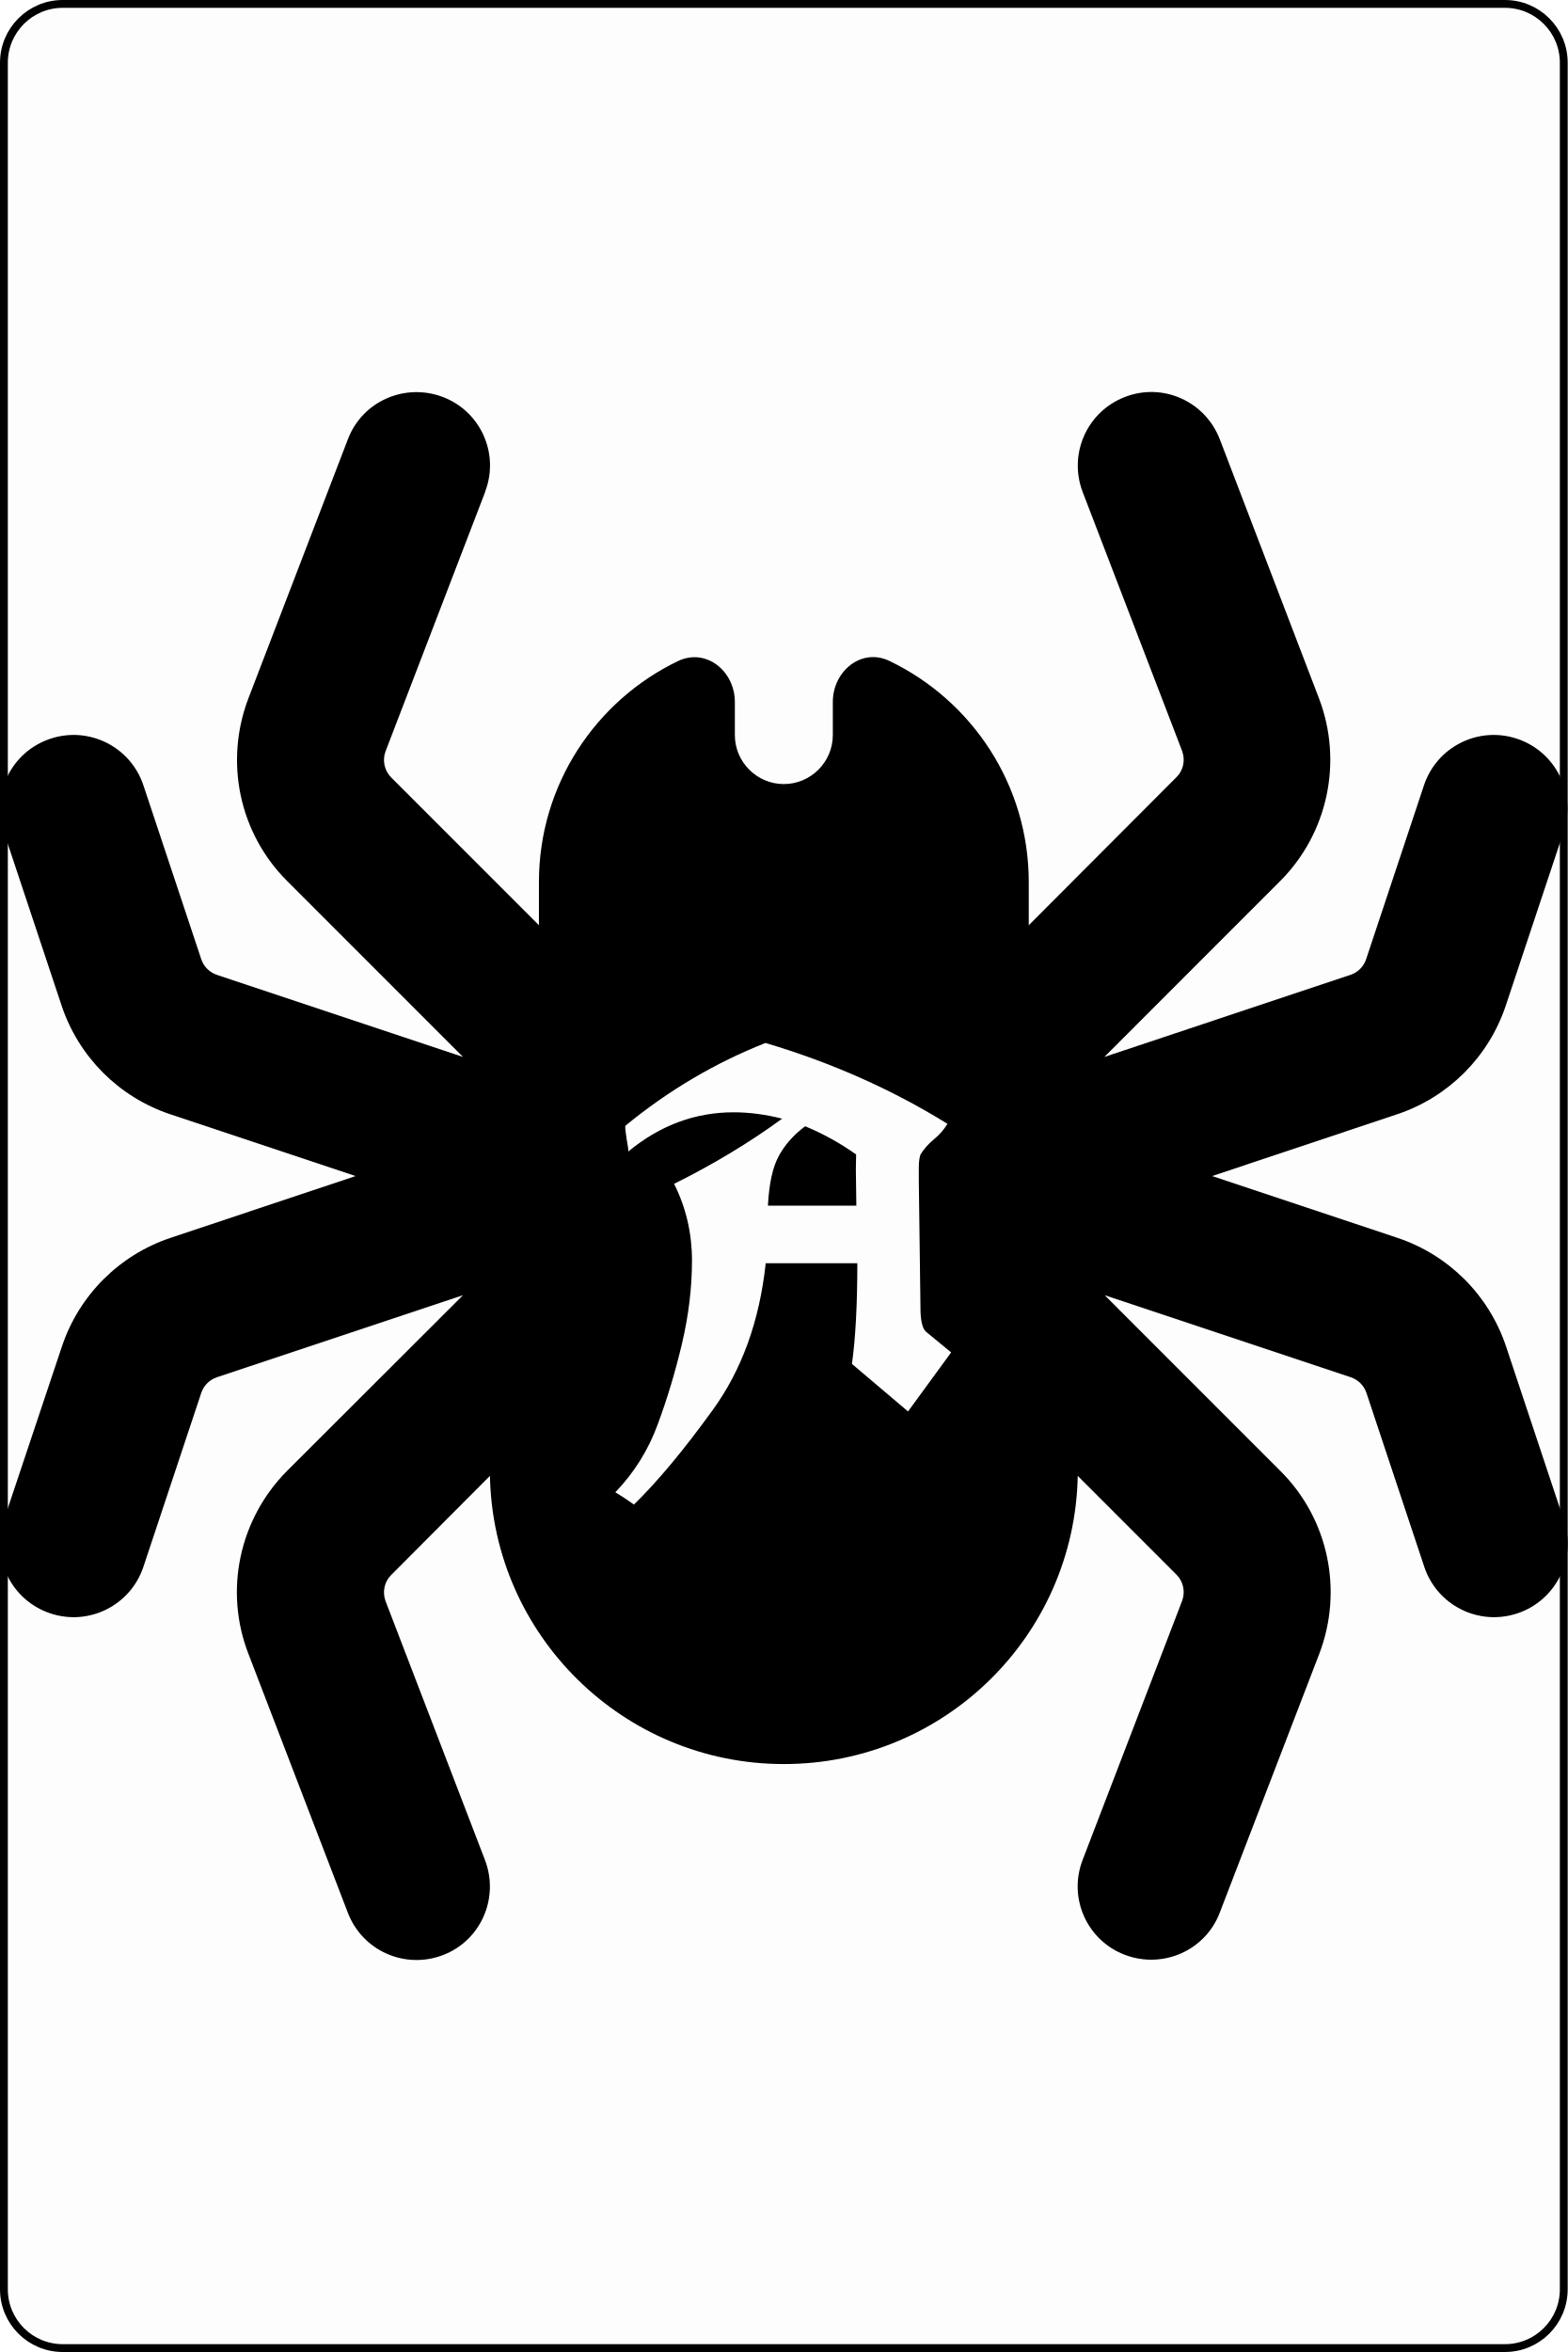
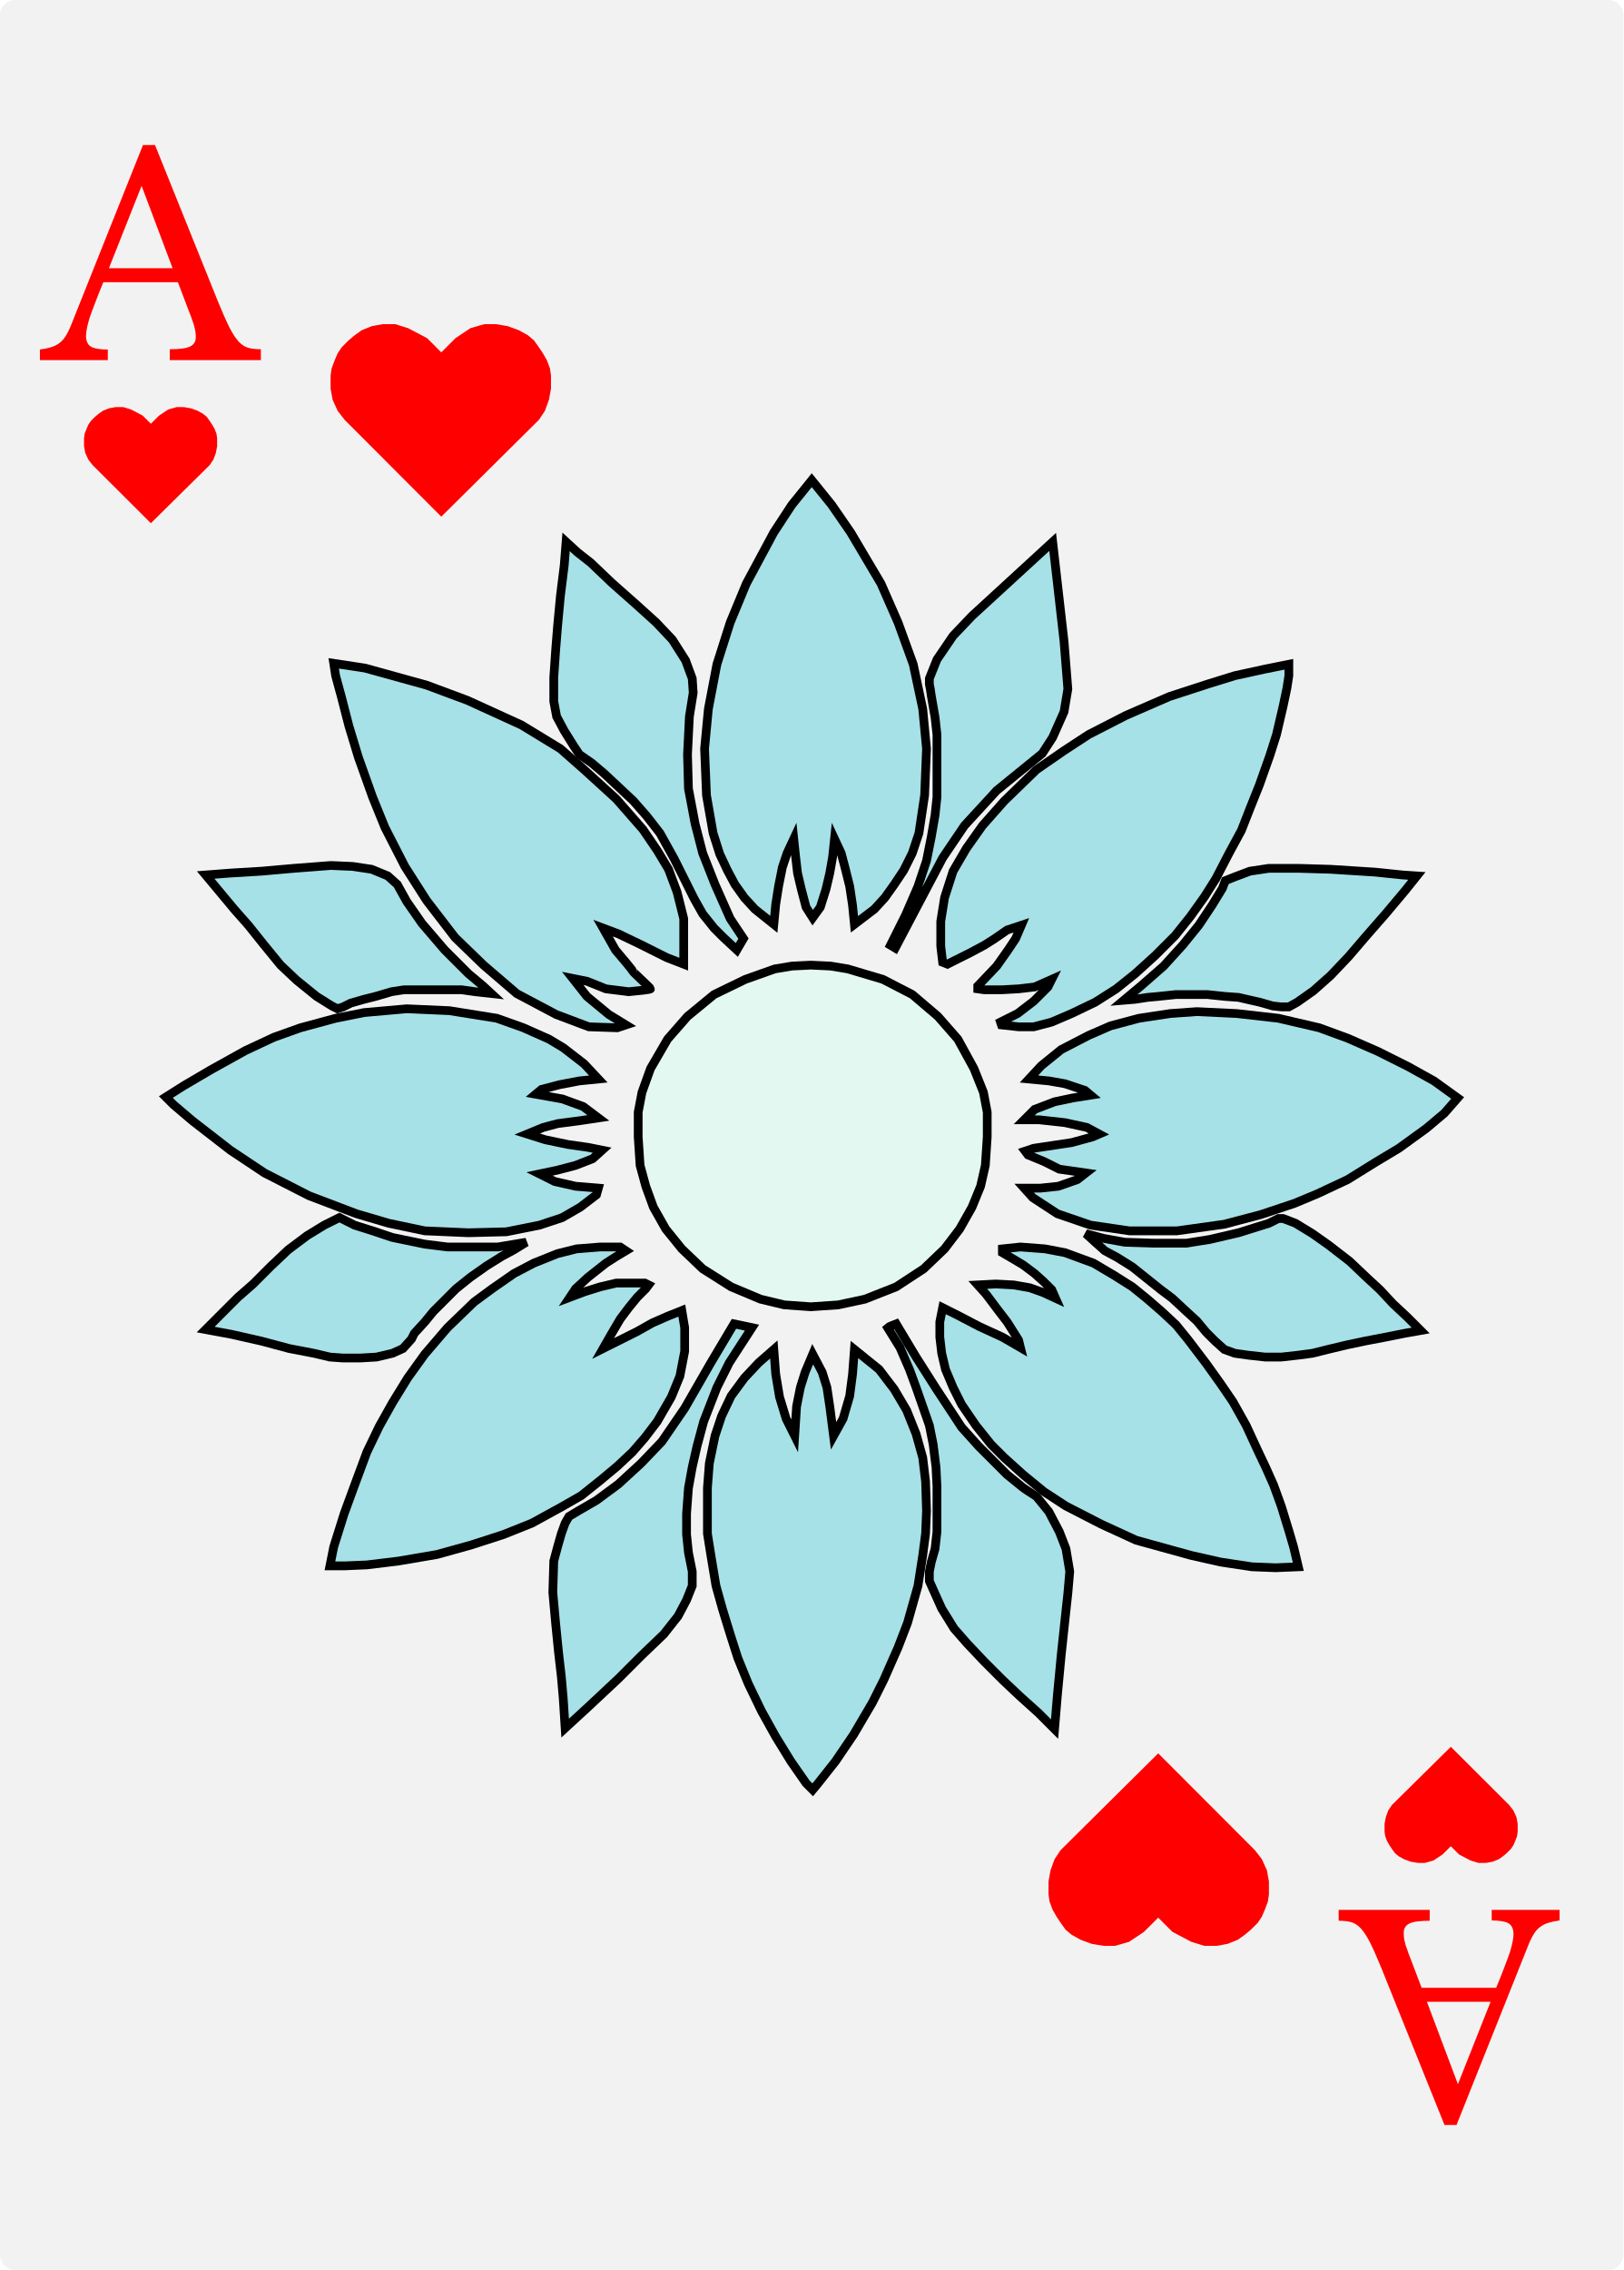
- <svg xmlns="http://www.w3.org/2000/svg" width="200" height="300" viewBox="0 0 200 300" fill="none">
-   <rect x="0.5" y="0.5" width="199" height="299" rx="7.5" fill="#FDFDFD" stroke="black" />
-   <path d="M61.881 62.744C63.756 57.9 61.334 52.471 56.492 50.635C51.648 48.799 46.22 51.181 44.384 56.025L31.691 89.072C28.605 97.157 30.519 106.298 36.651 112.391L59.069 134.813L27.668 124.344C26.731 124.032 25.989 123.29 25.676 122.352L18.294 100.165C16.654 95.243 11.342 92.587 6.421 94.228C1.5 95.868 -1.155 101.181 0.485 106.102L7.867 128.29C10.054 134.813 15.17 139.93 21.692 142.117L45.36 150.008L21.732 157.898C15.209 160.086 10.093 165.203 7.906 171.726L0.485 193.913C-1.155 198.835 1.5 204.148 6.421 205.788C11.342 207.429 16.654 204.773 18.294 199.851L25.676 177.664C25.989 176.726 26.731 175.984 27.668 175.672L59.069 165.203L36.612 187.625C30.519 193.757 28.566 202.898 31.691 210.944L44.384 243.991C46.259 248.834 51.648 251.217 56.492 249.381C61.334 247.545 63.717 242.116 61.881 237.272L49.188 204.226C48.758 203.054 49.032 201.765 49.891 200.906L62.506 188.25C62.897 208.601 79.535 225.007 100 225.007C120.465 225.007 137.103 208.64 137.494 188.25L150.109 200.867C150.968 201.726 151.242 203.054 150.812 204.187L138.119 237.233C136.244 242.077 138.666 247.506 143.509 249.342C148.352 251.178 153.78 248.795 155.616 243.952L168.309 210.944C171.395 202.859 169.481 193.718 163.349 187.625L140.931 165.203L172.332 175.672C173.269 175.984 174.011 176.726 174.324 177.664L181.705 199.851C183.346 204.773 188.657 207.429 193.579 205.788C198.5 204.148 201.155 198.835 199.515 193.913L192.133 171.726C189.946 165.203 184.83 160.086 178.308 157.898L154.64 150.008L178.269 142.117C184.791 139.93 189.907 134.813 192.094 128.29L199.476 106.102C201.116 101.181 198.461 95.868 193.539 94.228C188.618 92.587 183.307 95.243 181.666 100.165L174.285 122.352C173.972 123.29 173.23 124.032 172.293 124.344L140.892 134.813L163.31 112.391C169.403 106.298 171.356 97.157 168.27 89.072L155.616 56.025C153.741 51.181 148.352 48.76 143.509 50.635C138.666 52.51 136.283 57.9 138.119 62.744L150.812 95.79C151.242 96.962 150.968 98.251 150.109 99.11L131.245 118.016V112.509C131.245 100.087 123.98 89.345 113.474 84.306C109.92 82.587 106.249 85.595 106.249 89.54V93.759C106.249 97.196 103.437 100.009 100 100.009C96.563 100.009 93.751 97.196 93.751 93.759V89.54C93.751 85.595 90.08 82.626 86.526 84.306C76.019 89.345 68.755 100.087 68.755 112.509V118.016L49.891 99.15C49.032 98.29 48.758 96.962 49.188 95.829L61.881 62.783V62.744Z" fill="black" />
-   <path d="M99.781 142.688C97.656 142.146 95.594 141.875 93.594 141.875C88.677 141.875 84.198 143.542 80.156 146.875C80.177 146.667 80.104 146.125 79.938 145.25C79.792 144.354 79.74 143.802 79.781 143.594C85.26 139.094 91.219 135.573 97.656 133.031C106.073 135.531 113.812 138.969 120.875 143.344C120.417 144.094 119.844 144.75 119.156 145.312C118.469 145.875 117.896 146.521 117.438 147.25C117.292 147.646 117.219 148.208 117.219 148.938V150.625L117.438 167.375C117.5 168.729 117.75 169.573 118.188 169.906L121.344 172.5L115.844 180.031L108.688 173.969C109.146 170.698 109.375 166.417 109.375 161.125H97.688C96.896 168.5 94.635 174.75 90.906 179.875C87.198 185 83.854 189.01 80.875 191.906C80 191.281 79.208 190.76 78.5 190.344C80.917 187.823 82.719 184.938 83.906 181.688C85.115 178.438 86.146 175.01 87 171.406C87.854 167.781 88.281 164.24 88.281 160.781C88.281 157.302 87.521 154.042 86 151C91.062 148.479 95.656 145.708 99.781 142.688ZM109.25 153.781C109.208 151.302 109.188 149.781 109.188 149.219C109.188 148.635 109.198 147.979 109.219 147.25C107.156 145.792 104.99 144.594 102.719 143.656C101.24 144.76 100.115 146.031 99.344 147.469C98.573 148.885 98.115 150.99 97.969 153.781H109.25Z" fill="#FDFDFD" />
+ <svg xmlns="http://www.w3.org/2000/svg" width="744" height="1040" viewBox="0 0 744 1040" fill="none">
+   <rect width="744" height="1040" rx="7" fill="#F2F2F2" />
+   <path d="M81.526 129.288H47.35C45.9 132.787 44.663 135.901 43.639 138.632C42.614 141.277 41.761 143.581 41.078 145.544C40.481 147.507 40.054 149.171 39.798 150.536C39.542 151.901 39.414 153.011 39.414 153.864C39.414 156.253 40.182 157.917 41.718 158.856C43.255 159.709 45.815 160.136 49.398 160.136V165H18.294V160.136C20.257 159.88 21.921 159.539 23.287 159.112C24.737 158.685 25.974 158.088 26.998 157.32C28.108 156.552 29.047 155.571 29.814 154.376C30.668 153.096 31.479 151.56 32.246 149.768L65.526 66.44H71.031L100.087 138.632C102.049 143.411 103.756 147.251 105.207 150.152C106.657 152.968 108.065 155.101 109.431 156.552C110.796 158.003 112.247 158.941 113.783 159.368C115.404 159.795 117.324 160.008 119.543 160.008V165H77.814V160.008C82.337 160.008 85.452 159.581 87.159 158.728C88.865 157.875 89.719 156.467 89.719 154.504C89.719 153.651 89.676 152.883 89.591 152.2C89.505 151.432 89.335 150.621 89.079 149.768C88.908 148.915 88.609 147.976 88.183 146.952C87.841 145.843 87.372 144.563 86.775 143.112L81.526 129.288ZM49.91 122.888H79.094L64.886 85.128L49.91 122.888Z" fill="#FF0000" />
+   <path d="M651.473 910.712H685.649C687.1 907.213 688.337 904.099 689.361 901.368C690.385 898.723 691.239 896.419 691.921 894.456C692.519 892.493 692.945 890.829 693.201 889.464C693.457 888.099 693.585 886.989 693.585 886.136C693.585 883.747 692.817 882.083 691.281 881.144C689.745 880.291 687.185 879.864 683.601 879.864V875H714.706V879.864C712.743 880.12 711.079 880.461 709.714 880.888C708.263 881.315 707.025 881.912 706.001 882.68C704.892 883.448 703.953 884.429 703.185 885.624C702.332 886.904 701.521 888.44 700.753 890.232L667.473 973.56H661.969L632.913 901.368C630.951 896.589 629.244 892.749 627.793 889.848C626.343 887.032 624.935 884.899 623.569 883.448C622.204 881.997 620.753 881.059 619.217 880.632C617.596 880.205 615.676 879.992 613.457 879.992V875H655.185V879.992C650.663 879.992 647.548 880.419 645.841 881.272C644.135 882.125 643.281 883.533 643.281 885.496C643.281 886.349 643.324 887.117 643.41 887.8C643.495 888.568 643.665 889.379 643.921 890.232C644.092 891.085 644.391 892.024 644.817 893.048C645.159 894.157 645.628 895.437 646.225 896.888L651.473 910.712ZM683.089 917.112H653.905L668.113 954.872L683.089 917.112Z" fill="#FF0000" />
+   <path d="M202.226 236L246.57 192.047L249.285 187.969L251.095 182.984L252 178V172.109L251.548 168.938L250.19 165.312L248.38 162.141L246.57 159.422L244.308 156.25L241.593 153.984L237.52 151.719L232.543 149.906L227.113 149H222.136L215.801 150.812L209.014 155.344L202.226 162.141L195.439 155.344L186.842 150.812L180.959 149H175.529L170.552 149.906L166.027 151.719L162.86 153.984L160.145 156.25L156.977 159.422L155.167 162.141L153.81 165.312L152.452 168.938L152 172.109V178L152.905 182.984L155.167 187.969L158.335 192.047L202.226 236Z" fill="#FF0000" stroke="#FF0000" />
+   <path d="M69.136 239L95.742 212.729L97.371 210.292L98.457 207.312L99 204.333V200.813L98.728 198.917L97.914 196.75L96.828 194.854L95.742 193.229L94.385 191.333L92.756 189.979L90.312 188.625L87.326 187.542L84.068 187H81.082L77.281 188.083L73.208 190.792L69.136 194.854L65.063 190.792L59.905 188.083L56.376 187H53.118L50.131 187.542L47.416 188.625L45.516 189.979L43.887 191.333L41.986 193.229L40.901 194.854L40.086 196.75L39.272 198.917L39 200.813V204.333L39.543 207.312L40.901 210.292L42.801 212.729L69.136 239Z" fill="#FF0000" stroke="#FF0000" />
+   <path d="M664.864 801L638.258 827.271L636.629 829.708L635.543 832.688L635 835.667V839.187L635.271 841.083L636.086 843.25L637.172 845.146L638.258 846.771L639.615 848.667L641.244 850.021L643.688 851.375L646.674 852.458L649.932 853H652.919L656.719 851.917L660.792 849.208L664.864 845.146L668.937 849.208L674.095 851.917L677.624 853H680.882L683.869 852.458L686.584 851.375L688.484 850.021L690.113 848.667L692.014 846.771L693.1 845.146L693.914 843.25L694.729 841.083L695 839.187V835.667L694.457 832.688L693.1 829.708L691.199 827.271L664.864 801Z" fill="#FF0000" stroke="#FF0000" />
+   <path d="M530.774 804L486.43 847.953L483.715 852.031L481.905 857.016L481 862V867.891L481.452 871.062L482.81 874.688L484.62 877.859L486.43 880.578L488.692 883.75L491.407 886.016L495.48 888.281L500.457 890.094L505.887 891H510.864L517.199 889.188L523.986 884.656L530.774 877.859L537.561 884.656L546.158 889.188L552.041 891H557.471L562.448 890.094L566.973 888.281L570.14 886.016L572.855 883.75L576.023 880.578L577.833 877.859L579.19 874.688L580.548 871.062L581 867.891V862L580.095 857.016L577.833 852.031L574.665 847.953L530.774 804Z" fill="#FF0000" stroke="#FF0000" />
+   <path d="M372.435 420.435L375.912 415.652L378.52 407.391L380.258 400L381.562 392.609L382.432 384.348L385.474 390.87L387.213 397.391L389.386 406.087L390.69 414.783L391.559 423.478L400.687 416.522L405.468 411.304L409.815 405.217L414.162 398.696L418.073 390.87L421.116 381.739L423.724 364.348L424.593 343.043L422.855 324.783L418.508 304.348L411.554 285.217L403.73 267.391L389.821 243.913L381.128 231.304L372 220L362.872 231.304L354.614 243.913L342.009 267.391L334.62 285.217L328.535 304.348L324.623 324.783L322.884 343.043L323.753 364.348L326.796 381.739L329.838 391.304L333.316 398.696L336.793 405.217L341.139 411.304L345.921 416.522L354.614 423.478L355.483 414.348L356.787 406.087L358.526 397.391L360.699 390.87L363.742 384.348L364.611 392.609L365.48 400L367.219 407.391L369.392 415.652L372.435 420.435Z" fill="#A6E1E7" />
+   <path d="M408.076 433.043L410.25 434.348L431.982 393.043L441.979 378.261L456.758 362.174L477.621 345.217L482.402 337.826L487.618 326.087L489.357 315.652L487.618 293.913L482.402 248.261L445.457 282.174L436.764 291.304L429.374 302.174L425.897 310.87V313.478L426.332 315.652L426.767 318.696L428.505 328.696L429.374 336.522V365.217L428.505 373.478L426.767 383.478L424.593 394.348L420.681 406.087L415.031 419.13L408.076 433.043Z" fill="#A6E1E7" />
+   <path d="M431.982 440.87L431.113 433.478V422.174L432.852 411.304L436.764 399.13L442.849 388.696L450.238 378.261L460.235 366.957L475.013 352.609L487.618 343.913L498.919 336.522L515.871 327.826L535.865 319.13L553.251 313.478L565.856 309.565L579.765 306.522L590.631 304.348V309.565L589.762 315.217L588.023 323.478L584.981 336.522L581.938 346.087L577.157 359.565L572.811 370.435L568.899 380.435L563.248 390.87L557.163 402.609L551.947 410.87L545.427 420L538.473 428.696L529.345 437.826L520.217 446.087L511.524 453.043L501.962 459.13L491.095 464.348L481.968 468.261L473.709 470.435H466.755L458.931 469.565L458.496 468.261L466.32 464.348L473.709 458.696L480.229 452.174L481.968 448.696L474.144 452.174L466.755 453.043L458.931 453.478H451.107L448.065 453.043V451.739L456.758 442.609L461.974 435.217L465.451 430L468.059 423.913L461.539 426.087L455.888 430L451.107 433.043L444.587 436.522L438.502 439.565L434.156 441.739L431.982 440.87Z" fill="#A6E1E7" />
+   <path d="M337.662 435.217L340.705 430L334.62 420.87L327.665 405.217L322.015 390.87L318.537 377.391L315.495 361.304L315.06 345.652L315.93 328.261L317.668 317.391L317.233 310.87L314.191 302.609L308.106 293.043L300.717 285.217L291.589 276.957L280.288 266.957L270.725 257.826L264.64 253.043L259.424 248.261L258.555 259.13L256.816 273.043L255.512 286.957L254.643 297.826L253.774 310.435V321.304L255.078 328.261L258.555 334.783L262.902 341.739L265.51 345.652L271.16 349.565L276.811 354.348L283.33 360.435L290.285 366.957L296.37 373.913L302.455 381.739L308.975 393.478L313.322 402.174L318.103 411.739L322.015 418.696L327.231 425.217L331.577 429.565L337.662 435.217Z" fill="#A6E1E7" />
+   <path d="M262.467 448.261L268.987 456.522L278.984 464.783L286.808 469.565L282.896 470.87L269.856 470.435L254.849 464.783L236.822 455.217L221.609 442.174L208.57 429.565L195.53 412.609L185.533 396.957L176.405 379.13L170.755 365.217L164.235 346.957L159.888 332.609L156.411 319.13L153.803 309.565L152.934 303.913L167.278 306.087L195.53 313.913L214.22 320.87L238.996 332.174L256.816 343.043L267.683 352.609L282.461 366.087L294.631 380L301.151 389.565L306.367 398.261L310.279 408.696L313.322 420.87V436.522V441.739L305.498 438.696L293.327 432.609L283.33 427.826L276.376 425.217L282.026 435.217C284.634 438.261 289.85 444.435 289.85 444.783C289.85 445.217 298.109 452.609 298.109 453.043C298.109 453.391 291.444 454.058 288.112 454.348L277.68 453.043L268.987 449.565L262.467 448.261Z" fill="#A6E1E7" />
+   <path d="M225.521 455.217C225.174 454.87 218.132 448.985 214.655 446.087L203.789 435.217L193.357 423.043L186.402 413.043L182.056 405.217L177.709 401.304L170.32 398.261L161.627 396.957L151.63 396.522L134.678 397.826L119.9 399.13L105.557 400L94.255 400.87L100.775 408.696L107.295 416.522L113.815 423.913L120.769 432.609L128.593 442.174L135.982 449.13L145.11 456.522L152.065 460.87L154.673 462.174L157.28 461.304L160.758 459.565L166.843 457.826L172.059 456.522L179.448 454.348L185.098 453.478H193.791H203.789H211.612L217.698 454.348L225.521 455.217Z" fill="#A6E1E7" />
+   <path d="M241.169 569.13L228.129 571.304H218.132H205.093L194.661 570L179.883 566.957L170.755 563.913L162.496 561.304L155.542 557.826L148.587 561.304L140.764 566.087L132.07 572.609L124.247 580L115.988 588.261L109.034 594.348L102.949 600.435L96.429 606.957L94.255 609.13L105.991 611.304L119.465 614.348L132.505 617.826L143.806 620L151.195 621.739L157.28 622.174H165.104L172.493 621.739L179.883 620L184.664 617.826L188.576 613.478L189.88 610.87L194.661 605.652L198.573 600.87L203.789 595.652L209.004 590.435L215.524 585.217L222.913 580L229.868 575.652L235.518 572.609L241.169 569.13Z" fill="#A6E1E7" />
+   <path d="M312.452 600.435L313.756 608.261V619.13L311.583 630.435L307.671 640L301.151 651.304L295.501 658.696L289.85 665.217L282.896 671.739L275.072 678.261L266.379 685.217L257.251 690.435L243.777 697.826L230.737 703.043L215.959 707.826L200.311 712.174L182.49 715.217L168.147 716.957L158.15 717.391H151.195L152.934 708.696L157.715 693.478L162.496 680.435L168.147 665.217L173.797 653.478L179.883 642.609L186.837 631.304L194.661 620.435L205.093 608.261L217.263 596.522L225.521 590.435L235.518 583.478L244.646 578.696L255.512 574.348L264.206 572.174L275.072 571.304H284.2L286.808 573.043L282.461 575.652L277.68 578.696L269.421 585.217L263.771 590.435L261.163 594.348L268.117 591.739L275.072 589.565L282.461 587.826H290.285H295.501L297.239 588.696L295.935 590.435L292.023 594.348L288.112 599.13L284.2 604.348L279.853 611.739L276.376 617.826L283.33 614.348L292.023 610L298.978 606.087L305.932 603.043L312.452 600.435Z" fill="#A6E1E7" />
+   <path d="M391.559 618.261L402.861 627.391L409.815 636.522L415.465 646.087L419.812 656.957L422.855 667.826L424.159 678.696L424.593 692.174L424.159 702.609L422.855 712.609L420.681 726.522L415.9 743.478L411.554 754.783L405.034 769.565L399.818 780L391.125 794.783L382.866 806.956L374.608 817.391L372.435 820L369.392 816.956L362.438 806.956L355.483 795.652L348.963 783.913L342.878 771.304L338.097 759.565L334.62 748.696L331.142 737.391L328.1 726.522L325.927 713.478L324.188 702.609V691.304V681.739L325.057 670.435L327.665 657.826L330.708 648.696L335.054 639.565L341.139 631.304L347.659 624.348L354.614 618.261L355.483 629.565L357.222 640L360.264 650L364.176 657.826L365.046 644.348L366.784 635.652L368.957 628.696L372.435 620.435L376.781 628.696L378.954 635.652L380.258 644.348L381.997 657.826L386.344 650L389.386 639.565L390.69 629.565L391.559 618.261Z" fill="#A6E1E7" />
+   <path d="M459.366 572.174L467.624 571.304L478.925 572.174L488.053 573.913L501.092 578.696L510.655 584.348L518.913 589.565L525.868 595.217L532.388 600.87L538.908 606.957L544.558 613.913L552.816 624.783L559.336 633.913L564.987 642.174L571.072 653.043L576.288 664.348L580.2 672.609L583.677 680.435L587.154 690L590.631 701.304L592.805 708.696L594.978 717.826L584.546 718.261L573.68 717.826L559.336 715.652L545.862 712.609L520.652 705.652L504.57 698.261L488.488 690L478.49 683.478L468.928 675.652L460.235 667.826L454.15 661.739L447.195 653.043L440.675 643.478L436.764 635.652L433.286 627.391L431.548 620L430.678 612.609V605.652L431.982 599.13L438.937 602.609L448.934 607.826L459.366 612.609L467.624 617.391L466.755 613.913L461.539 605.652L457.192 600L451.977 593.043L448.065 588.696L456.323 588.261L464.582 588.696L471.971 590L478.056 592.174L483.706 594.783L481.968 590.87L478.49 587.391L474.144 583.478L468.928 579.565L464.582 576.957L459.366 573.913V572.174Z" fill="#A6E1E7" />
+   <path d="M497.615 565.217L505.874 567.391L515.436 569.13L528.91 569.565H543.689L554.555 567.826L567.595 564.783L574.549 562.609L581.504 560.435L585.85 558.261H588.023L593.674 560.435L601.498 565.217L608.887 570.435L618.449 577.826L626.708 585.652L632.358 590.87L638.443 597.391L644.963 603.478L651.048 609.565L643.659 610.87L634.966 612.609L625.839 614.348L617.58 616.087L608.452 618.261L601.498 620L594.978 620.87L587.154 621.739H579.765L571.941 620.87L565.856 620L561.075 618.261L556.728 614.348L552.816 610.435L548.47 605.217L543.254 600.435L537.169 594.783L531.953 590.87L525.433 585.652L518.913 580.435L511.959 576.087L506.308 573.043L502.396 569.565L497.615 565.217Z" fill="#A6E1E7" />
+   <path d="M247.254 537.826L254.209 541.304L263.771 543.478L274.203 544.348L273.333 547.391L265.944 553.043L257.686 557.826L247.254 561.304L232.041 564.348L214.655 564.783L194.661 563.913L178.144 560.435L163.366 556.087L141.633 547.826L121.204 537.391L105.557 526.957L88.17 513.478L79.477 506.087L76 502.609L84.258 497.391L96.863 490L112.511 481.304L125.551 475.217L137.721 470.87L153.803 466.522L166.843 463.913L186.402 462.174L205.962 463.043L227.695 466.522L239.865 470.87L251.601 476.087L258.12 480L267.683 487.391L274.203 494.348L265.51 495.217L256.382 496.957L248.123 499.13L245.515 501.304L257.686 503.478L267.248 506.957L274.203 512.174L265.51 513.478L255.512 514.783L248.993 516.522L241.604 519.565L249.862 522.174L260.294 524.348L269.421 525.652L275.941 526.957L271.595 530.87L263.771 533.913L255.512 536.087L247.254 537.826Z" fill="#A6E1E7" />
+   <path d="M344.617 608.261L336.358 606.522L325.492 624.783L313.756 645.217L303.325 660.435L293.762 670.435L283.33 680L273.333 687.391L265.075 692.174L260.728 694.783L258.99 697.826L257.251 702.609L255.512 708.696L253.774 715.217L253.339 729.565L254.643 743.913L255.947 756.956L257.251 768.261L258.12 778.261L258.99 791.739L269.856 781.739L283.33 769.13L293.762 758.696L304.194 748.696L310.714 740.435L314.626 733.043L317.233 726.522V720L315.495 711.304L314.626 703.043V693.478L315.495 681.739L317.233 672.174L319.407 662.609L322.449 651.304L325.492 643.478L328.535 635.652L334.185 624.348L338.966 616.957L344.617 608.261Z" fill="#A6E1E7" />
+   <path d="M406.772 608.261C407.12 607.913 409.525 606.957 410.684 606.522L419.812 621.739L428.94 636.087L440.675 653.913L448.499 662.609L461.539 675.652C463.712 677.391 468.146 680.956 468.493 681.304C468.841 681.652 472.985 684.348 475.013 685.652L480.664 692.609L485.445 701.739L488.488 709.565L490.226 720L489.357 730L487.618 746.087L486.314 758.261L484.576 776.522L483.272 792.174L475.883 784.783L467.189 776.956L459.366 769.565L451.107 761.304L443.283 753.043L437.198 746.087L431.548 736.956L427.636 728.261L425.897 724.348V720L426.767 715.652L428.505 709.565L429.374 701.739V693.913V680.87L428.94 672.174L427.636 661.739L425.897 653.043L422.855 644.348L419.812 635.652L416.769 627.391L412.423 617.391L406.772 608.261Z" fill="#A6E1E7" />
+   <path d="M471.536 494.348L477.186 488.261L486.314 480.87L498.919 474.348L508.916 470L521.956 466.522L536.3 464.348L548.47 463.478L566.725 464.348L585.85 466.522L604.54 470.87L617.58 475.652L631.489 481.739L645.398 488.696L657.134 495.217L668 503.043L661.915 510L653.656 516.957L641.051 526.087L630.185 532.609L617.58 540.435L603.671 546.957L593.239 551.304L577.592 556.522L561.075 560.87L539.342 563.913H517.609L499.789 561.304L484.576 556.087L473.275 548.696L469.363 544.348H476.752L485.01 543.478L493.703 540.435L497.615 537.391L485.445 535.652L478.49 532.174L471.101 529.13L469.797 527.391L473.709 526.087L491.095 523.478L500.658 520.87L503.7 519.565L498.05 516.522L488.053 514.348L476.317 513.043H469.363L474.144 508.261L483.272 504.783L491.53 503.043L499.789 501.739L497.181 499.565L488.053 496.522L480.664 495.217L471.536 494.348Z" fill="#A6E1E7" />
+   <path d="M515.001 458.261L522.825 451.739L533.257 442.609L541.95 433.043L549.339 423.913L555.424 414.783L560.206 406.957L561.51 403.478L565.856 401.739L572.811 399.13L581.504 397.826H594.978L609.756 398.261L630.185 399.565L642.79 400.87L649.31 401.304L644.094 407.826L634.966 418.696L625.839 429.13L618.015 438.261L609.756 446.957L601.932 453.913L594.543 459.13L590.631 461.304H587.154L583.242 460.87L577.157 459.13L573.245 458.261L567.595 456.957L561.51 456.522L553.251 455.652H544.558H538.908L530.649 456.522L525.868 456.957L520.217 457.826L515.001 458.261Z" fill="#A6E1E7" />
+   <path d="M404.599 448.696L388.517 443.913L380.693 442.609L371.565 442.174L362.872 442.609L355.048 443.913L341.574 448.696L327.231 455.652L315.06 465.652L305.932 476.087L298.109 489.565L294.197 500.435L292.458 509.565V520.87L293.327 533.913L295.935 543.478L299.413 553.043L305.063 563.043L312.452 572.174L322.015 581.304L335.054 589.565L348.529 595.217L359.395 597.826L371.565 598.696L384.17 597.826L396.341 595.217L410.684 589.565L423.289 581.304L432.852 572.174L439.806 563.043L445.457 553.043L449.369 543.478L451.542 533.913L452.411 520.87V509.565L450.673 500.435L446.326 489.565L438.937 476.087L429.809 465.652L418.073 455.652L404.599 448.696Z" fill="#E2F8F0" />
+   <path d="M372.435 420.435L375.912 415.652L378.52 407.391L380.258 400L381.562 392.609L382.432 384.348L385.474 390.87L387.213 397.391L389.386 406.087L390.69 414.783L391.559 423.478L400.687 416.522L405.468 411.304L409.815 405.217L414.162 398.696L418.073 390.87L421.116 381.739L423.724 364.348L424.593 343.043L422.855 324.783L418.508 304.348L411.554 285.217L403.73 267.391L389.821 243.913L381.128 231.304L372 220L362.872 231.304L354.614 243.913L342.009 267.391L334.62 285.217L328.535 304.348L324.623 324.783L322.884 343.043L323.753 364.348L326.796 381.739L329.838 391.304L333.316 398.696L336.793 405.217L341.139 411.304L345.921 416.522L354.614 423.478L355.483 414.348L356.787 406.087L358.526 397.391L360.699 390.87L363.742 384.348L364.611 392.609L365.48 400L367.219 407.391L369.392 415.652L372.435 420.435Z" stroke="black" stroke-width="4" />
+   <path d="M408.076 433.043L410.25 434.348L431.982 393.043L441.979 378.261L456.758 362.174L477.621 345.217L482.402 337.826L487.618 326.087L489.357 315.652L487.618 293.913L482.402 248.261L445.457 282.174L436.764 291.304L429.374 302.174L425.897 310.87V313.478L426.332 315.652L426.767 318.696L428.505 328.696L429.374 336.522V365.217L428.505 373.478L426.767 383.478L424.593 394.348L420.681 406.087L415.031 419.13L408.076 433.043Z" stroke="black" stroke-width="4" />
+   <path d="M431.982 440.87L431.113 433.478V422.174L432.852 411.304L436.764 399.13L442.849 388.696L450.238 378.261L460.235 366.957L475.013 352.609L487.618 343.913L498.919 336.522L515.871 327.826L535.865 319.13L553.251 313.478L565.856 309.565L579.765 306.522L590.631 304.348V309.565L589.762 315.217L588.023 323.478L584.981 336.522L581.938 346.087L577.157 359.565L572.811 370.435L568.899 380.435L563.248 390.87L557.163 402.609L551.947 410.87L545.427 420L538.473 428.696L529.345 437.826L520.217 446.087L511.524 453.043L501.962 459.13L491.095 464.348L481.968 468.261L473.709 470.435H466.755L458.931 469.565L458.496 468.261L466.32 464.348L473.709 458.696L480.229 452.174L481.968 448.696L474.144 452.174L466.755 453.043L458.931 453.478H451.107L448.065 453.043V451.739L456.758 442.609L461.974 435.217L465.451 430L468.059 423.913L461.539 426.087L455.888 430L451.107 433.043L444.587 436.522L438.502 439.565L434.156 441.739L431.982 440.87Z" stroke="black" stroke-width="4" />
+   <path d="M337.662 435.217L340.705 430L334.62 420.87L327.665 405.217L322.015 390.87L318.537 377.391L315.495 361.304L315.06 345.652L315.93 328.261L317.668 317.391L317.233 310.87L314.191 302.609L308.106 293.043L300.717 285.217L291.589 276.957L280.288 266.957L270.725 257.826L264.64 253.043L259.424 248.261L258.555 259.13L256.816 273.043L255.512 286.957L254.643 297.826L253.774 310.435V321.304L255.078 328.261L258.555 334.783L262.902 341.739L265.51 345.652L271.16 349.565L276.811 354.348L283.33 360.435L290.285 366.957L296.37 373.913L302.455 381.739L308.975 393.478L313.322 402.174L318.103 411.739L322.015 418.696L327.231 425.217L331.577 429.565L337.662 435.217Z" stroke="black" stroke-width="4" />
+   <path d="M262.467 448.261L268.987 456.522L278.984 464.783L286.808 469.565L282.896 470.87L269.856 470.435L254.849 464.783L236.822 455.217L221.609 442.174L208.57 429.565L195.53 412.609L185.533 396.957L176.405 379.13L170.755 365.217L164.235 346.957L159.888 332.609L156.411 319.13L153.803 309.565L152.934 303.913L167.278 306.087L195.53 313.913L214.22 320.87L238.996 332.174L256.816 343.043L267.683 352.609L282.461 366.087L294.631 380L301.151 389.565L306.367 398.261L310.279 408.696L313.322 420.87V436.522V441.739L305.498 438.696L293.327 432.609L283.33 427.826L276.376 425.217L282.026 435.217C284.634 438.261 289.85 444.435 289.85 444.783C289.85 445.217 298.109 452.609 298.109 453.043C298.109 453.391 291.444 454.058 288.112 454.348L277.68 453.043L268.987 449.565L262.467 448.261Z" stroke="black" stroke-width="4" />
+   <path d="M225.521 455.217C225.174 454.87 218.132 448.985 214.655 446.087L203.789 435.217L193.357 423.043L186.402 413.043L182.056 405.217L177.709 401.304L170.32 398.261L161.627 396.957L151.63 396.522L134.678 397.826L119.9 399.13L105.557 400L94.255 400.87L100.775 408.696L107.295 416.522L113.815 423.913L120.769 432.609L128.593 442.174L135.982 449.13L145.11 456.522L152.065 460.87L154.673 462.174L157.28 461.304L160.758 459.565L166.843 457.826L172.059 456.522L179.448 454.348L185.098 453.478H193.791H203.789H211.612L217.698 454.348L225.521 455.217Z" stroke="black" stroke-width="4" />
+   <path d="M241.169 569.13L228.129 571.304H218.132H205.093L194.661 570L179.883 566.957L170.755 563.913L162.496 561.304L155.542 557.826L148.587 561.304L140.764 566.087L132.07 572.609L124.247 580L115.988 588.261L109.034 594.348L102.949 600.435L96.429 606.957L94.255 609.13L105.991 611.304L119.465 614.348L132.505 617.826L143.806 620L151.195 621.739L157.28 622.174H165.104L172.493 621.739L179.883 620L184.664 617.826L188.576 613.478L189.88 610.87L194.661 605.652L198.573 600.87L203.789 595.652L209.004 590.435L215.524 585.217L222.913 580L229.868 575.652L235.518 572.609L241.169 569.13Z" stroke="black" stroke-width="4" />
+   <path d="M312.452 600.435L313.756 608.261V619.13L311.583 630.435L307.671 640L301.151 651.304L295.501 658.696L289.85 665.217L282.896 671.739L275.072 678.261L266.379 685.217L257.251 690.435L243.777 697.826L230.737 703.043L215.959 707.826L200.311 712.174L182.49 715.217L168.147 716.957L158.15 717.391H151.195L152.934 708.696L157.715 693.478L162.496 680.435L168.147 665.217L173.797 653.478L179.883 642.609L186.837 631.304L194.661 620.435L205.093 608.261L217.263 596.522L225.521 590.435L235.518 583.478L244.646 578.696L255.512 574.348L264.206 572.174L275.072 571.304H284.2L286.808 573.043L282.461 575.652L277.68 578.696L269.421 585.217L263.771 590.435L261.163 594.348L268.117 591.739L275.072 589.565L282.461 587.826H290.285H295.501L297.239 588.696L295.935 590.435L292.023 594.348L288.112 599.13L284.2 604.348L279.853 611.739L276.376 617.826L283.33 614.348L292.023 610L298.978 606.087L305.932 603.043L312.452 600.435Z" stroke="black" stroke-width="4" />
+   <path d="M391.559 618.261L402.861 627.391L409.815 636.522L415.465 646.087L419.812 656.957L422.855 667.826L424.159 678.696L424.593 692.174L424.159 702.609L422.855 712.609L420.681 726.522L415.9 743.478L411.554 754.783L405.034 769.565L399.818 780L391.125 794.783L382.866 806.956L374.608 817.391L372.435 820L369.392 816.956L362.438 806.956L355.483 795.652L348.963 783.913L342.878 771.304L338.097 759.565L334.62 748.696L331.142 737.391L328.1 726.522L325.927 713.478L324.188 702.609V691.304V681.739L325.057 670.435L327.665 657.826L330.708 648.696L335.054 639.565L341.139 631.304L347.659 624.348L354.614 618.261L355.483 629.565L357.222 640L360.264 650L364.176 657.826L365.046 644.348L366.784 635.652L368.957 628.696L372.435 620.435L376.781 628.696L378.954 635.652L380.258 644.348L381.997 657.826L386.344 650L389.386 639.565L390.69 629.565L391.559 618.261Z" stroke="black" stroke-width="4" />
+   <path d="M459.366 572.174L467.624 571.304L478.925 572.174L488.053 573.913L501.092 578.696L510.655 584.348L518.913 589.565L525.868 595.217L532.388 600.87L538.908 606.957L544.558 613.913L552.816 624.783L559.336 633.913L564.987 642.174L571.072 653.043L576.288 664.348L580.2 672.609L583.677 680.435L587.154 690L590.631 701.304L592.805 708.696L594.978 717.826L584.546 718.261L573.68 717.826L559.336 715.652L545.862 712.609L520.652 705.652L504.57 698.261L488.488 690L478.49 683.478L468.928 675.652L460.235 667.826L454.15 661.739L447.195 653.043L440.675 643.478L436.764 635.652L433.286 627.391L431.548 620L430.678 612.609V605.652L431.982 599.13L438.937 602.609L448.934 607.826L459.366 612.609L467.624 617.391L466.755 613.913L461.539 605.652L457.192 600L451.977 593.043L448.065 588.696L456.323 588.261L464.582 588.696L471.971 590L478.056 592.174L483.706 594.783L481.968 590.87L478.49 587.391L474.144 583.478L468.928 579.565L464.582 576.957L459.366 573.913V572.174Z" stroke="black" stroke-width="4" />
+   <path d="M497.615 565.217L505.874 567.391L515.436 569.13L528.91 569.565H543.689L554.555 567.826L567.595 564.783L574.549 562.609L581.504 560.435L585.85 558.261H588.023L593.674 560.435L601.498 565.217L608.887 570.435L618.449 577.826L626.708 585.652L632.358 590.87L638.443 597.391L644.963 603.478L651.048 609.565L643.659 610.87L634.966 612.609L625.839 614.348L617.58 616.087L608.452 618.261L601.498 620L594.978 620.87L587.154 621.739H579.765L571.941 620.87L565.856 620L561.075 618.261L556.728 614.348L552.816 610.435L548.47 605.217L543.254 600.435L537.169 594.783L531.953 590.87L525.433 585.652L518.913 580.435L511.959 576.087L506.308 573.043L502.396 569.565L497.615 565.217Z" stroke="black" stroke-width="4" />
+   <path d="M247.254 537.826L254.209 541.304L263.771 543.478L274.203 544.348L273.333 547.391L265.944 553.043L257.686 557.826L247.254 561.304L232.041 564.348L214.655 564.783L194.661 563.913L178.144 560.435L163.366 556.087L141.633 547.826L121.204 537.391L105.557 526.957L88.17 513.478L79.477 506.087L76 502.609L84.258 497.391L96.863 490L112.511 481.304L125.551 475.217L137.721 470.87L153.803 466.522L166.843 463.913L186.402 462.174L205.962 463.043L227.695 466.522L239.865 470.87L251.601 476.087L258.12 480L267.683 487.391L274.203 494.348L265.51 495.217L256.382 496.957L248.123 499.13L245.515 501.304L257.686 503.478L267.248 506.957L274.203 512.174L265.51 513.478L255.512 514.783L248.993 516.522L241.604 519.565L249.862 522.174L260.294 524.348L269.421 525.652L275.941 526.957L271.595 530.87L263.771 533.913L255.512 536.087L247.254 537.826Z" stroke="black" stroke-width="4" />
+   <path d="M344.617 608.261L336.358 606.522L325.492 624.783L313.756 645.217L303.325 660.435L293.762 670.435L283.33 680L273.333 687.391L265.075 692.174L260.728 694.783L258.99 697.826L257.251 702.609L255.512 708.696L253.774 715.217L253.339 729.565L254.643 743.913L255.947 756.956L257.251 768.261L258.12 778.261L258.99 791.739L269.856 781.739L283.33 769.13L293.762 758.696L304.194 748.696L310.714 740.435L314.626 733.043L317.233 726.522V720L315.495 711.304L314.626 703.043V693.478L315.495 681.739L317.233 672.174L319.407 662.609L322.449 651.304L325.492 643.478L328.535 635.652L334.185 624.348L338.966 616.957L344.617 608.261Z" stroke="black" stroke-width="4" />
+   <path d="M406.772 608.261C407.12 607.913 409.525 606.957 410.684 606.522L419.812 621.739L428.94 636.087L440.675 653.913L448.499 662.609L461.539 675.652C463.712 677.391 468.146 680.956 468.493 681.304C468.841 681.652 472.985 684.348 475.013 685.652L480.664 692.609L485.445 701.739L488.488 709.565L490.226 720L489.357 730L487.618 746.087L486.314 758.261L484.576 776.522L483.272 792.174L475.883 784.783L467.189 776.956L459.366 769.565L451.107 761.304L443.283 753.043L437.198 746.087L431.548 736.956L427.636 728.261L425.897 724.348V720L426.767 715.652L428.505 709.565L429.374 701.739V693.913V680.87L428.94 672.174L427.636 661.739L425.897 653.043L422.855 644.348L419.812 635.652L416.769 627.391L412.423 617.391L406.772 608.261Z" stroke="black" stroke-width="4" />
+   <path d="M471.536 494.348L477.186 488.261L486.314 480.87L498.919 474.348L508.916 470L521.956 466.522L536.3 464.348L548.47 463.478L566.725 464.348L585.85 466.522L604.54 470.87L617.58 475.652L631.489 481.739L645.398 488.696L657.134 495.217L668 503.043L661.915 510L653.656 516.957L641.051 526.087L630.185 532.609L617.58 540.435L603.671 546.957L593.239 551.304L577.592 556.522L561.075 560.87L539.342 563.913H517.609L499.789 561.304L484.576 556.087L473.275 548.696L469.363 544.348H476.752L485.01 543.478L493.703 540.435L497.615 537.391L485.445 535.652L478.49 532.174L471.101 529.13L469.797 527.391L473.709 526.087L491.095 523.478L500.658 520.87L503.7 519.565L498.05 516.522L488.053 514.348L476.317 513.043H469.363L474.144 508.261L483.272 504.783L491.53 503.043L499.789 501.739L497.181 499.565L488.053 496.522L480.664 495.217L471.536 494.348Z" stroke="black" stroke-width="4" />
+   <path d="M515.001 458.261L522.825 451.739L533.257 442.609L541.95 433.043L549.339 423.913L555.424 414.783L560.206 406.957L561.51 403.478L565.856 401.739L572.811 399.13L581.504 397.826H594.978L609.756 398.261L630.185 399.565L642.79 400.87L649.31 401.304L644.094 407.826L634.966 418.696L625.839 429.13L618.015 438.261L609.756 446.957L601.932 453.913L594.543 459.13L590.631 461.304H587.154L583.242 460.87L577.157 459.13L573.245 458.261L567.595 456.957L561.51 456.522L553.251 455.652H544.558H538.908L530.649 456.522L525.868 456.957L520.217 457.826L515.001 458.261Z" stroke="black" stroke-width="4" />
+   <path d="M404.599 448.696L388.517 443.913L380.693 442.609L371.565 442.174L362.872 442.609L355.048 443.913L341.574 448.696L327.231 455.652L315.06 465.652L305.932 476.087L298.109 489.565L294.197 500.435L292.458 509.565V520.87L293.327 533.913L295.935 543.478L299.413 553.043L305.063 563.043L312.452 572.174L322.015 581.304L335.054 589.565L348.529 595.217L359.395 597.826L371.565 598.696L384.17 597.826L396.341 595.217L410.684 589.565L423.289 581.304L432.852 572.174L439.806 563.043L445.457 553.043L449.369 543.478L451.542 533.913L452.411 520.87V509.565L450.673 500.435L446.326 489.565L438.937 476.087L429.809 465.652L418.073 455.652L404.599 448.696Z" stroke="black" stroke-width="4" />
</svg>
